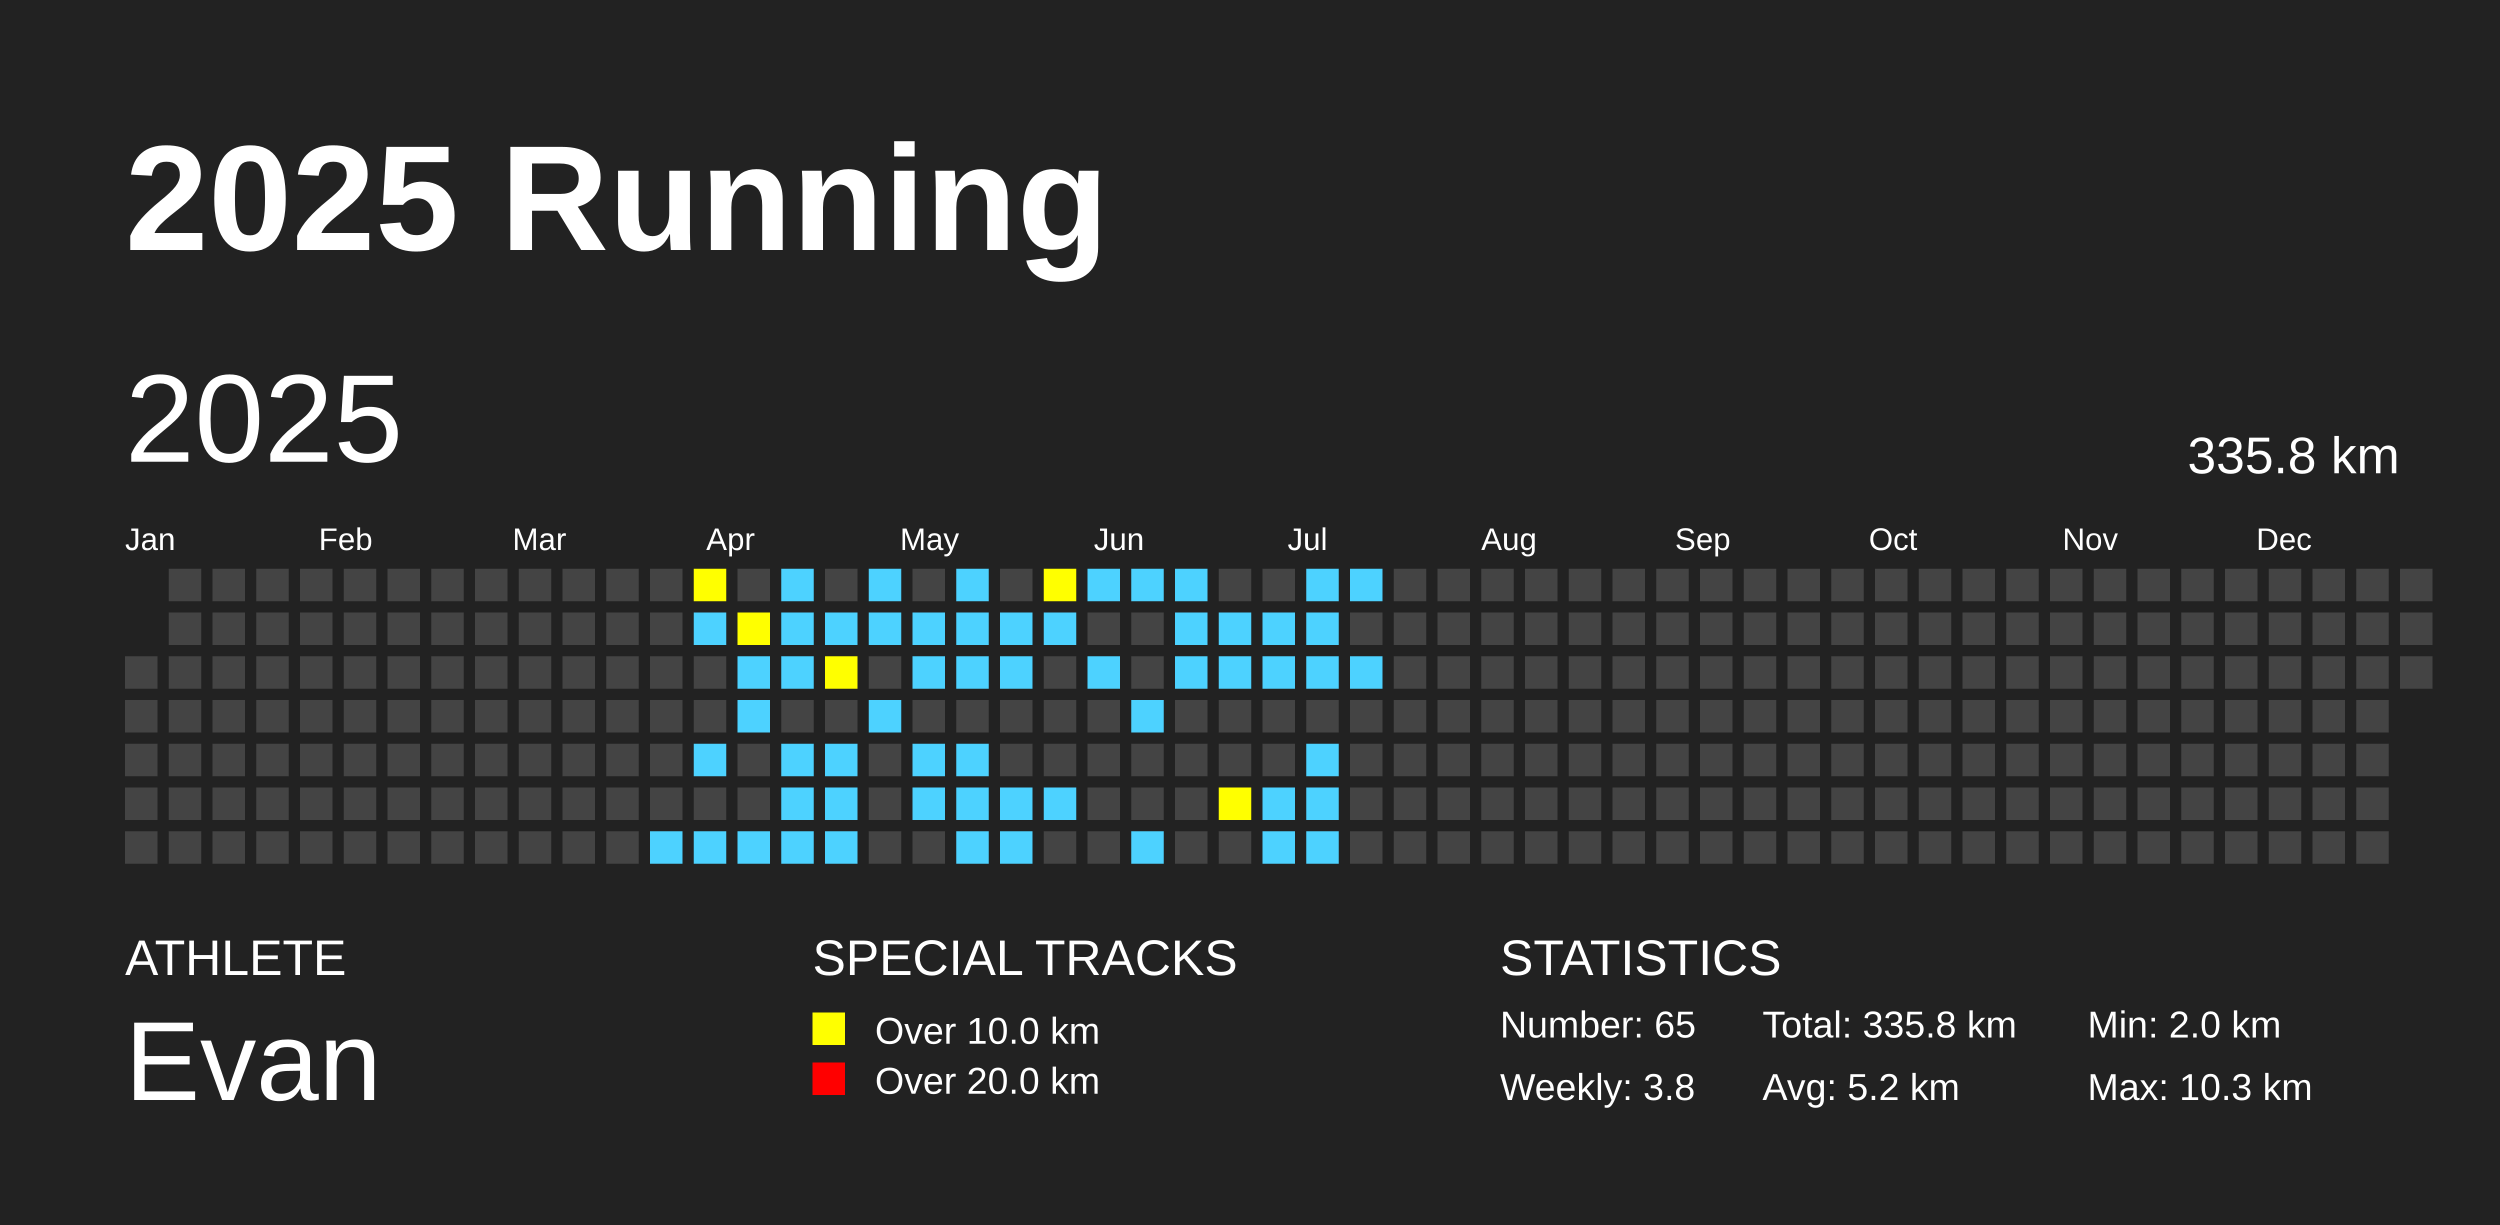
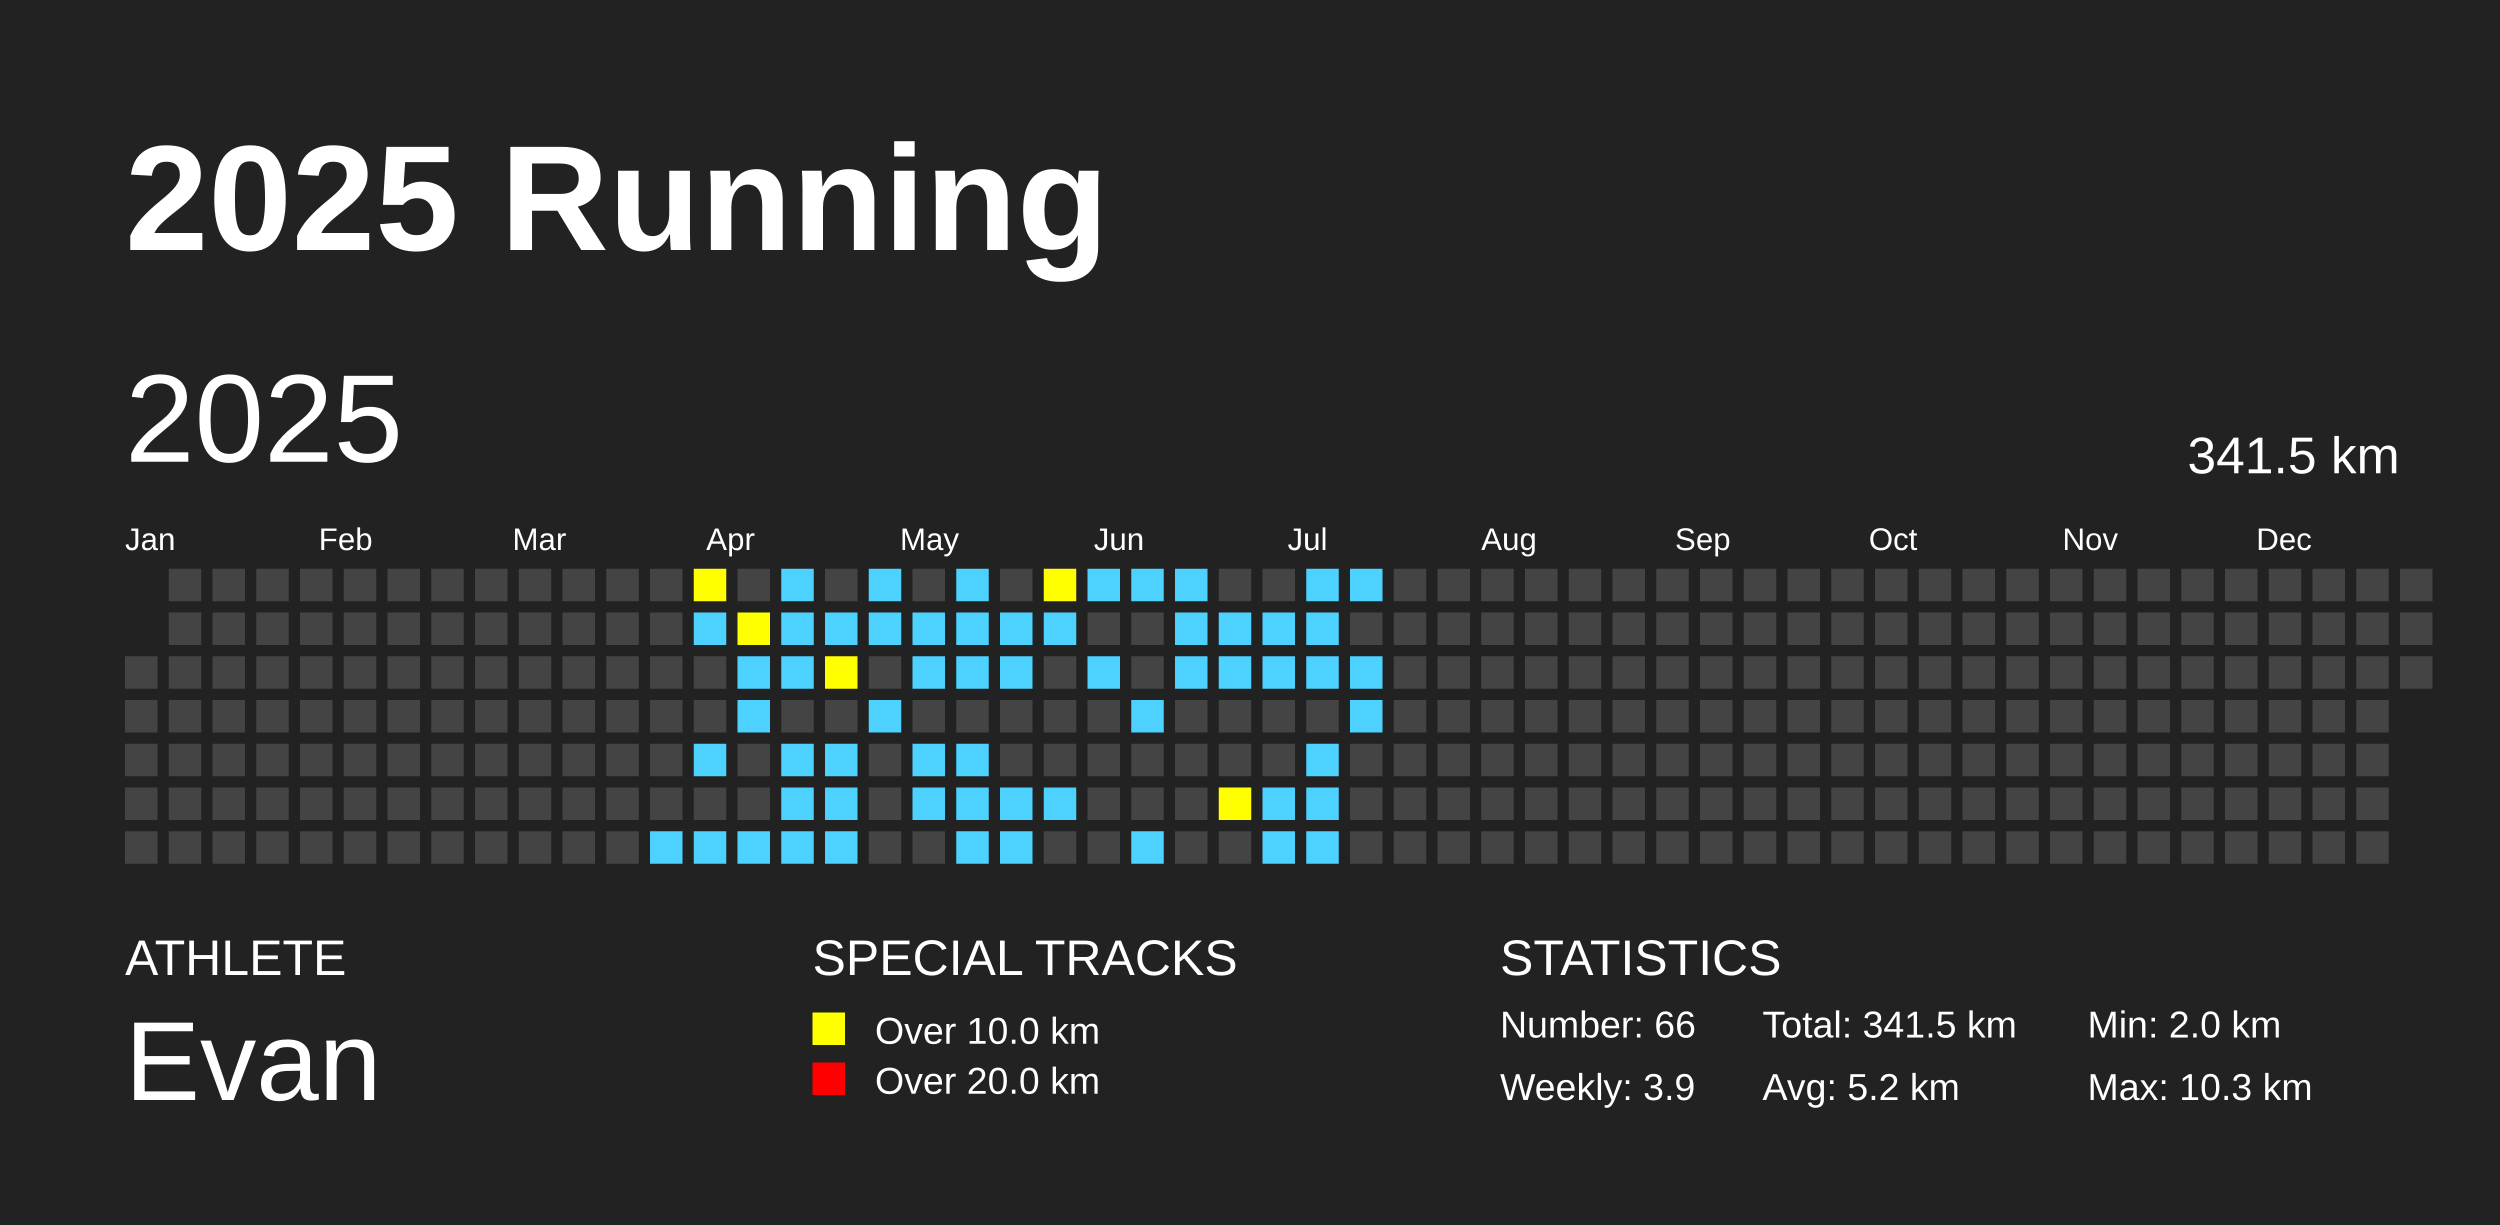
<svg xmlns="http://www.w3.org/2000/svg" baseProfile="full" height="98mm" version="1.1" viewBox="0,0,200,98" width="200mm">
  <defs />
  <rect fill="#222222" height="98" width="200" x="0" y="0" />
  <text fill="#FFFFFF" style="font-size:12px; font-family:Arial; font-weight:bold;" x="10" y="20">2025 Running</text>
  <text fill="#FFFFFF" style="font-size:4px; font-family:Arial" x="10" y="78">ATHLETE</text>
  <text fill="#FFFFFF" style="font-size:9px; font-family:Arial" x="10" y="88">Evan</text>
  <text fill="#FFFFFF" style="font-size:4px; font-family:Arial" x="65" y="78">SPECIAL TRACKS</text>
  <rect fill="yellow" height="2.6" width="2.6" x="65" y="81" />
  <text fill="#FFFFFF" style="font-size:3px; font-family:Arial" x="70" y="83.5">Over 10.0 km</text>
  <rect fill="red" height="2.6" width="2.6" x="65" y="85" />
  <text fill="#FFFFFF" style="font-size:3px; font-family:Arial" x="70" y="87.5">Over 20.0 km</text>
  <text fill="#FFFFFF" style="font-size:4px; font-family:Arial" x="120" y="78">STATISTICS</text>
-   <text fill="#FFFFFF" style="font-size:3px; font-family:Arial" x="120" y="83">Number: 65</text>
-   <text fill="#FFFFFF" style="font-size:3px; font-family:Arial" x="120" y="88">Weekly: 3.8</text>
-   <text fill="#FFFFFF" style="font-size:3px; font-family:Arial" x="141" y="83">Total: 335.8 km</text>
+   <text fill="#FFFFFF" style="font-size:3px; font-family:Arial" x="120" y="83">Number: 66</text>
+   <text fill="#FFFFFF" style="font-size:3px; font-family:Arial" x="120" y="88">Weekly: 3.9</text>
+   <text fill="#FFFFFF" style="font-size:3px; font-family:Arial" x="141" y="83">Total: 341.5 km</text>
  <text fill="#FFFFFF" style="font-size:3px; font-family:Arial" x="141" y="88">Avg: 5.2 km</text>
  <text fill="#FFFFFF" style="font-size:3px; font-family:Arial" x="167" y="83">Min: 2.0 km</text>
  <text fill="#FFFFFF" style="font-size:3px; font-family:Arial" x="167" y="88">Max: 10.3 km</text>
  <text dominant-baseline="hanging" fill="#FFFFFF" style="font-size:10.0px; font-family:Arial;" x="10" y="30">2025</text>
-   <text dominant-baseline="hanging" fill="#FFFFFF" style="font-size:4.125px; font-family:Arial;" x="175" y="35">335.8 km</text>
+   <text dominant-baseline="hanging" fill="#FFFFFF" style="font-size:4.125px; font-family:Arial;" x="175" y="35">341.5 km</text>
  <text fill="#FFFFFF" style="font-size:2.5px; font-family:Arial" x="10.0" y="44">Jan</text>
  <text fill="#FFFFFF" style="font-size:2.5px; font-family:Arial" x="25.5" y="44">Feb</text>
  <text fill="#FFFFFF" style="font-size:2.5px; font-family:Arial" x="41.0" y="44">Mar</text>
  <text fill="#FFFFFF" style="font-size:2.5px; font-family:Arial" x="56.5" y="44">Apr</text>
  <text fill="#FFFFFF" style="font-size:2.5px; font-family:Arial" x="72.0" y="44">May</text>
  <text fill="#FFFFFF" style="font-size:2.5px; font-family:Arial" x="87.5" y="44">Jun</text>
  <text fill="#FFFFFF" style="font-size:2.5px; font-family:Arial" x="103.0" y="44">Jul</text>
  <text fill="#FFFFFF" style="font-size:2.5px; font-family:Arial" x="118.5" y="44">Aug</text>
  <text fill="#FFFFFF" style="font-size:2.5px; font-family:Arial" x="134.0" y="44">Sep</text>
  <text fill="#FFFFFF" style="font-size:2.5px; font-family:Arial" x="149.5" y="44">Oct</text>
  <text fill="#FFFFFF" style="font-size:2.5px; font-family:Arial" x="165.0" y="44">Nov</text>
  <text fill="#FFFFFF" style="font-size:2.5px; font-family:Arial" x="180.5" y="44">Dec</text>
  <rect fill="#444444" height="2.6" width="2.6" x="10.0" y="52.5" />
  <rect fill="#444444" height="2.6" width="2.6" x="10.0" y="56.0" />
  <rect fill="#444444" height="2.6" width="2.6" x="10.0" y="59.5" />
  <rect fill="#444444" height="2.6" width="2.6" x="10.0" y="63.0" />
  <rect fill="#444444" height="2.6" width="2.6" x="10.0" y="66.5" />
  <rect fill="#444444" height="2.6" width="2.6" x="13.5" y="45.5" />
  <rect fill="#444444" height="2.6" width="2.6" x="13.5" y="49.0" />
  <rect fill="#444444" height="2.6" width="2.6" x="13.5" y="52.5" />
  <rect fill="#444444" height="2.6" width="2.6" x="13.5" y="56.0" />
  <rect fill="#444444" height="2.6" width="2.6" x="13.5" y="59.5" />
  <rect fill="#444444" height="2.6" width="2.6" x="13.5" y="63.0" />
  <rect fill="#444444" height="2.6" width="2.6" x="13.5" y="66.5" />
  <rect fill="#444444" height="2.6" width="2.6" x="17.0" y="45.5" />
  <rect fill="#444444" height="2.6" width="2.6" x="17.0" y="49.0" />
  <rect fill="#444444" height="2.6" width="2.6" x="17.0" y="52.5" />
  <rect fill="#444444" height="2.6" width="2.6" x="17.0" y="56.0" />
  <rect fill="#444444" height="2.6" width="2.6" x="17.0" y="59.5" />
  <rect fill="#444444" height="2.6" width="2.6" x="17.0" y="63.0" />
  <rect fill="#444444" height="2.6" width="2.6" x="17.0" y="66.5" />
  <rect fill="#444444" height="2.6" width="2.6" x="20.5" y="45.5" />
  <rect fill="#444444" height="2.6" width="2.6" x="20.5" y="49.0" />
  <rect fill="#444444" height="2.6" width="2.6" x="20.5" y="52.5" />
  <rect fill="#444444" height="2.6" width="2.6" x="20.5" y="56.0" />
  <rect fill="#444444" height="2.6" width="2.6" x="20.5" y="59.5" />
  <rect fill="#444444" height="2.6" width="2.6" x="20.5" y="63.0" />
  <rect fill="#444444" height="2.6" width="2.6" x="20.5" y="66.5" />
  <rect fill="#444444" height="2.6" width="2.6" x="24.0" y="45.5" />
  <rect fill="#444444" height="2.6" width="2.6" x="24.0" y="49.0" />
  <rect fill="#444444" height="2.6" width="2.6" x="24.0" y="52.5" />
  <rect fill="#444444" height="2.6" width="2.6" x="24.0" y="56.0" />
  <rect fill="#444444" height="2.6" width="2.6" x="24.0" y="59.5" />
  <rect fill="#444444" height="2.6" width="2.6" x="24.0" y="63.0" />
  <rect fill="#444444" height="2.6" width="2.6" x="24.0" y="66.5" />
  <rect fill="#444444" height="2.6" width="2.6" x="27.5" y="45.5" />
  <rect fill="#444444" height="2.6" width="2.6" x="27.5" y="49.0" />
  <rect fill="#444444" height="2.6" width="2.6" x="27.5" y="52.5" />
  <rect fill="#444444" height="2.6" width="2.6" x="27.5" y="56.0" />
  <rect fill="#444444" height="2.6" width="2.6" x="27.5" y="59.5" />
  <rect fill="#444444" height="2.6" width="2.6" x="27.5" y="63.0" />
  <rect fill="#444444" height="2.6" width="2.6" x="27.5" y="66.5" />
  <rect fill="#444444" height="2.6" width="2.6" x="31.0" y="45.5" />
  <rect fill="#444444" height="2.6" width="2.6" x="31.0" y="49.0" />
  <rect fill="#444444" height="2.6" width="2.6" x="31.0" y="52.5" />
  <rect fill="#444444" height="2.6" width="2.6" x="31.0" y="56.0" />
  <rect fill="#444444" height="2.6" width="2.6" x="31.0" y="59.5" />
  <rect fill="#444444" height="2.6" width="2.6" x="31.0" y="63.0" />
  <rect fill="#444444" height="2.6" width="2.6" x="31.0" y="66.5" />
  <rect fill="#444444" height="2.6" width="2.6" x="34.5" y="45.5" />
  <rect fill="#444444" height="2.6" width="2.6" x="34.5" y="49.0" />
  <rect fill="#444444" height="2.6" width="2.6" x="34.5" y="52.5" />
  <rect fill="#444444" height="2.6" width="2.6" x="34.5" y="56.0" />
  <rect fill="#444444" height="2.6" width="2.6" x="34.5" y="59.5" />
  <rect fill="#444444" height="2.6" width="2.6" x="34.5" y="63.0" />
  <rect fill="#444444" height="2.6" width="2.6" x="34.5" y="66.5" />
  <rect fill="#444444" height="2.6" width="2.6" x="38.0" y="45.5" />
  <rect fill="#444444" height="2.6" width="2.6" x="38.0" y="49.0" />
  <rect fill="#444444" height="2.6" width="2.6" x="38.0" y="52.5" />
  <rect fill="#444444" height="2.6" width="2.6" x="38.0" y="56.0" />
  <rect fill="#444444" height="2.6" width="2.6" x="38.0" y="59.5" />
  <rect fill="#444444" height="2.6" width="2.6" x="38.0" y="63.0" />
  <rect fill="#444444" height="2.6" width="2.6" x="38.0" y="66.5" />
  <rect fill="#444444" height="2.6" width="2.6" x="41.5" y="45.5" />
  <rect fill="#444444" height="2.6" width="2.6" x="41.5" y="49.0" />
  <rect fill="#444444" height="2.6" width="2.6" x="41.5" y="52.5" />
  <rect fill="#444444" height="2.6" width="2.6" x="41.5" y="56.0" />
  <rect fill="#444444" height="2.6" width="2.6" x="41.5" y="59.5" />
  <rect fill="#444444" height="2.6" width="2.6" x="41.5" y="63.0" />
  <rect fill="#444444" height="2.6" width="2.6" x="41.5" y="66.5" />
  <rect fill="#444444" height="2.6" width="2.6" x="45.0" y="45.5" />
  <rect fill="#444444" height="2.6" width="2.6" x="45.0" y="49.0" />
  <rect fill="#444444" height="2.6" width="2.6" x="45.0" y="52.5" />
  <rect fill="#444444" height="2.6" width="2.6" x="45.0" y="56.0" />
  <rect fill="#444444" height="2.6" width="2.6" x="45.0" y="59.5" />
  <rect fill="#444444" height="2.6" width="2.6" x="45.0" y="63.0" />
  <rect fill="#444444" height="2.6" width="2.6" x="45.0" y="66.5" />
  <rect fill="#444444" height="2.6" width="2.6" x="48.5" y="45.5" />
  <rect fill="#444444" height="2.6" width="2.6" x="48.5" y="49.0" />
  <rect fill="#444444" height="2.6" width="2.6" x="48.5" y="52.5" />
  <rect fill="#444444" height="2.6" width="2.6" x="48.5" y="56.0" />
  <rect fill="#444444" height="2.6" width="2.6" x="48.5" y="59.5" />
  <rect fill="#444444" height="2.6" width="2.6" x="48.5" y="63.0" />
  <rect fill="#444444" height="2.6" width="2.6" x="48.5" y="66.5" />
  <rect fill="#444444" height="2.6" width="2.6" x="52.0" y="45.5" />
  <rect fill="#444444" height="2.6" width="2.6" x="52.0" y="49.0" />
  <rect fill="#444444" height="2.6" width="2.6" x="52.0" y="52.5" />
  <rect fill="#444444" height="2.6" width="2.6" x="52.0" y="56.0" />
  <rect fill="#444444" height="2.6" width="2.6" x="52.0" y="59.5" />
  <rect fill="#444444" height="2.6" width="2.6" x="52.0" y="63.0" />
  <rect fill="#4DD2FF" height="2.6" width="2.6" x="52.0" y="66.5" />
  <rect fill="yellow" height="2.6" width="2.6" x="55.5" y="45.5" />
  <rect fill="#4DD2FF" height="2.6" width="2.6" x="55.5" y="49.0" />
  <rect fill="#444444" height="2.6" width="2.6" x="55.5" y="52.5" />
  <rect fill="#444444" height="2.6" width="2.6" x="55.5" y="56.0" />
  <rect fill="#4DD2FF" height="2.6" width="2.6" x="55.5" y="59.5" />
  <rect fill="#444444" height="2.6" width="2.6" x="55.5" y="63.0" />
  <rect fill="#4DD2FF" height="2.6" width="2.6" x="55.5" y="66.5" />
  <rect fill="#444444" height="2.6" width="2.6" x="59.0" y="45.5" />
  <rect fill="yellow" height="2.6" width="2.6" x="59.0" y="49.0" />
  <rect fill="#4DD2FF" height="2.6" width="2.6" x="59.0" y="52.5" />
  <rect fill="#4DD2FF" height="2.6" width="2.6" x="59.0" y="56.0" />
  <rect fill="#444444" height="2.6" width="2.6" x="59.0" y="59.5" />
  <rect fill="#444444" height="2.6" width="2.6" x="59.0" y="63.0" />
  <rect fill="#4DD2FF" height="2.6" width="2.6" x="59.0" y="66.5" />
  <rect fill="#4DD2FF" height="2.6" width="2.6" x="62.5" y="45.5" />
  <rect fill="#4DD2FF" height="2.6" width="2.6" x="62.5" y="49.0" />
  <rect fill="#4DD2FF" height="2.6" width="2.6" x="62.5" y="52.5" />
  <rect fill="#444444" height="2.6" width="2.6" x="62.5" y="56.0" />
  <rect fill="#4DD2FF" height="2.6" width="2.6" x="62.5" y="59.5" />
  <rect fill="#4DD2FF" height="2.6" width="2.6" x="62.5" y="63.0" />
  <rect fill="#4DD2FF" height="2.6" width="2.6" x="62.5" y="66.5" />
  <rect fill="#444444" height="2.6" width="2.6" x="66.0" y="45.5" />
  <rect fill="#4DD2FF" height="2.6" width="2.6" x="66.0" y="49.0" />
  <rect fill="yellow" height="2.6" width="2.6" x="66.0" y="52.5" />
  <rect fill="#444444" height="2.6" width="2.6" x="66.0" y="56.0" />
  <rect fill="#4DD2FF" height="2.6" width="2.6" x="66.0" y="59.5" />
  <rect fill="#4DD2FF" height="2.6" width="2.6" x="66.0" y="63.0" />
  <rect fill="#4DD2FF" height="2.6" width="2.6" x="66.0" y="66.5" />
  <rect fill="#4DD2FF" height="2.6" width="2.6" x="69.5" y="45.5" />
  <rect fill="#4DD2FF" height="2.6" width="2.6" x="69.5" y="49.0" />
  <rect fill="#444444" height="2.6" width="2.6" x="69.5" y="52.5" />
  <rect fill="#4DD2FF" height="2.6" width="2.6" x="69.5" y="56.0" />
  <rect fill="#444444" height="2.6" width="2.6" x="69.5" y="59.5" />
  <rect fill="#444444" height="2.6" width="2.6" x="69.5" y="63.0" />
  <rect fill="#444444" height="2.6" width="2.6" x="69.5" y="66.5" />
  <rect fill="#444444" height="2.6" width="2.6" x="73.0" y="45.5" />
  <rect fill="#4DD2FF" height="2.6" width="2.6" x="73.0" y="49.0" />
  <rect fill="#4DD2FF" height="2.6" width="2.6" x="73.0" y="52.5" />
  <rect fill="#444444" height="2.6" width="2.6" x="73.0" y="56.0" />
  <rect fill="#4DD2FF" height="2.6" width="2.6" x="73.0" y="59.5" />
  <rect fill="#4DD2FF" height="2.6" width="2.6" x="73.0" y="63.0" />
  <rect fill="#444444" height="2.6" width="2.6" x="73.0" y="66.5" />
  <rect fill="#4DD2FF" height="2.6" width="2.6" x="76.5" y="45.5" />
  <rect fill="#4DD2FF" height="2.6" width="2.6" x="76.5" y="49.0" />
  <rect fill="#4DD2FF" height="2.6" width="2.6" x="76.5" y="52.5" />
  <rect fill="#444444" height="2.6" width="2.6" x="76.5" y="56.0" />
  <rect fill="#4DD2FF" height="2.6" width="2.6" x="76.5" y="59.5" />
  <rect fill="#4DD2FF" height="2.6" width="2.6" x="76.5" y="63.0" />
  <rect fill="#4DD2FF" height="2.6" width="2.6" x="76.5" y="66.5" />
  <rect fill="#444444" height="2.6" width="2.6" x="80.0" y="45.5" />
  <rect fill="#4DD2FF" height="2.6" width="2.6" x="80.0" y="49.0" />
  <rect fill="#4DD2FF" height="2.6" width="2.6" x="80.0" y="52.5" />
  <rect fill="#444444" height="2.6" width="2.6" x="80.0" y="56.0" />
  <rect fill="#444444" height="2.6" width="2.6" x="80.0" y="59.5" />
  <rect fill="#4DD2FF" height="2.6" width="2.6" x="80.0" y="63.0" />
  <rect fill="#4DD2FF" height="2.6" width="2.6" x="80.0" y="66.5" />
  <rect fill="yellow" height="2.6" width="2.6" x="83.5" y="45.5" />
  <rect fill="#4DD2FF" height="2.6" width="2.6" x="83.5" y="49.0" />
  <rect fill="#444444" height="2.6" width="2.6" x="83.5" y="52.5" />
  <rect fill="#444444" height="2.6" width="2.6" x="83.5" y="56.0" />
  <rect fill="#444444" height="2.6" width="2.6" x="83.5" y="59.5" />
  <rect fill="#4DD2FF" height="2.6" width="2.6" x="83.5" y="63.0" />
  <rect fill="#444444" height="2.6" width="2.6" x="83.5" y="66.5" />
  <rect fill="#4DD2FF" height="2.6" width="2.6" x="87.0" y="45.5" />
  <rect fill="#444444" height="2.6" width="2.6" x="87.0" y="49.0" />
  <rect fill="#4DD2FF" height="2.6" width="2.6" x="87.0" y="52.5" />
  <rect fill="#444444" height="2.6" width="2.6" x="87.0" y="56.0" />
  <rect fill="#444444" height="2.6" width="2.6" x="87.0" y="59.5" />
  <rect fill="#444444" height="2.6" width="2.6" x="87.0" y="63.0" />
  <rect fill="#444444" height="2.6" width="2.6" x="87.0" y="66.5" />
  <rect fill="#4DD2FF" height="2.6" width="2.6" x="90.5" y="45.5" />
  <rect fill="#444444" height="2.6" width="2.6" x="90.5" y="49.0" />
  <rect fill="#444444" height="2.6" width="2.6" x="90.5" y="52.5" />
  <rect fill="#4DD2FF" height="2.6" width="2.6" x="90.5" y="56.0" />
  <rect fill="#444444" height="2.6" width="2.6" x="90.5" y="59.5" />
  <rect fill="#444444" height="2.6" width="2.6" x="90.5" y="63.0" />
  <rect fill="#4DD2FF" height="2.6" width="2.6" x="90.5" y="66.5" />
  <rect fill="#4DD2FF" height="2.6" width="2.6" x="94.0" y="45.5" />
  <rect fill="#4DD2FF" height="2.6" width="2.6" x="94.0" y="49.0" />
  <rect fill="#4DD2FF" height="2.6" width="2.6" x="94.0" y="52.5" />
  <rect fill="#444444" height="2.6" width="2.6" x="94.0" y="56.0" />
  <rect fill="#444444" height="2.6" width="2.6" x="94.0" y="59.5" />
  <rect fill="#444444" height="2.6" width="2.6" x="94.0" y="63.0" />
  <rect fill="#444444" height="2.6" width="2.6" x="94.0" y="66.5" />
  <rect fill="#444444" height="2.6" width="2.6" x="97.5" y="45.5" />
  <rect fill="#4DD2FF" height="2.6" width="2.6" x="97.5" y="49.0" />
  <rect fill="#4DD2FF" height="2.6" width="2.6" x="97.5" y="52.5" />
  <rect fill="#444444" height="2.6" width="2.6" x="97.5" y="56.0" />
  <rect fill="#444444" height="2.6" width="2.6" x="97.5" y="59.5" />
  <rect fill="yellow" height="2.6" width="2.6" x="97.5" y="63.0" />
  <rect fill="#444444" height="2.6" width="2.6" x="97.5" y="66.5" />
  <rect fill="#444444" height="2.6" width="2.6" x="101.0" y="45.5" />
  <rect fill="#4DD2FF" height="2.6" width="2.6" x="101.0" y="49.0" />
  <rect fill="#4DD2FF" height="2.6" width="2.6" x="101.0" y="52.5" />
  <rect fill="#444444" height="2.6" width="2.6" x="101.0" y="56.0" />
  <rect fill="#444444" height="2.6" width="2.6" x="101.0" y="59.5" />
  <rect fill="#4DD2FF" height="2.6" width="2.6" x="101.0" y="63.0" />
  <rect fill="#4DD2FF" height="2.6" width="2.6" x="101.0" y="66.5" />
  <rect fill="#4DD2FF" height="2.6" width="2.6" x="104.5" y="45.5" />
  <rect fill="#4DD2FF" height="2.6" width="2.6" x="104.5" y="49.0" />
  <rect fill="#4DD2FF" height="2.6" width="2.6" x="104.5" y="52.5" />
  <rect fill="#444444" height="2.6" width="2.6" x="104.5" y="56.0" />
  <rect fill="#4DD2FF" height="2.6" width="2.6" x="104.5" y="59.5" />
  <rect fill="#4DD2FF" height="2.6" width="2.6" x="104.5" y="63.0" />
  <rect fill="#4DD2FF" height="2.6" width="2.6" x="104.5" y="66.5" />
  <rect fill="#4DD2FF" height="2.6" width="2.6" x="108.0" y="45.5" />
  <rect fill="#444444" height="2.6" width="2.6" x="108.0" y="49.0" />
  <rect fill="#4DD2FF" height="2.6" width="2.6" x="108.0" y="52.5" />
-   <rect fill="#444444" height="2.6" width="2.6" x="108.0" y="56.0" />
+   <rect fill="#4DD2FF" height="2.6" width="2.6" x="108.0" y="56.0" />
  <rect fill="#444444" height="2.6" width="2.6" x="108.0" y="59.5" />
  <rect fill="#444444" height="2.6" width="2.6" x="108.0" y="63.0" />
  <rect fill="#444444" height="2.6" width="2.6" x="108.0" y="66.5" />
  <rect fill="#444444" height="2.6" width="2.6" x="111.5" y="45.5" />
  <rect fill="#444444" height="2.6" width="2.6" x="111.5" y="49.0" />
  <rect fill="#444444" height="2.6" width="2.6" x="111.5" y="52.5" />
  <rect fill="#444444" height="2.6" width="2.6" x="111.5" y="56.0" />
  <rect fill="#444444" height="2.6" width="2.6" x="111.5" y="59.5" />
  <rect fill="#444444" height="2.6" width="2.6" x="111.5" y="63.0" />
  <rect fill="#444444" height="2.6" width="2.6" x="111.5" y="66.5" />
  <rect fill="#444444" height="2.6" width="2.6" x="115.0" y="45.5" />
  <rect fill="#444444" height="2.6" width="2.6" x="115.0" y="49.0" />
  <rect fill="#444444" height="2.6" width="2.6" x="115.0" y="52.5" />
  <rect fill="#444444" height="2.6" width="2.6" x="115.0" y="56.0" />
  <rect fill="#444444" height="2.6" width="2.6" x="115.0" y="59.5" />
  <rect fill="#444444" height="2.6" width="2.6" x="115.0" y="63.0" />
  <rect fill="#444444" height="2.6" width="2.6" x="115.0" y="66.5" />
  <rect fill="#444444" height="2.6" width="2.6" x="118.5" y="45.5" />
  <rect fill="#444444" height="2.6" width="2.6" x="118.5" y="49.0" />
  <rect fill="#444444" height="2.6" width="2.6" x="118.5" y="52.5" />
  <rect fill="#444444" height="2.6" width="2.6" x="118.5" y="56.0" />
  <rect fill="#444444" height="2.6" width="2.6" x="118.5" y="59.5" />
  <rect fill="#444444" height="2.6" width="2.6" x="118.5" y="63.0" />
  <rect fill="#444444" height="2.6" width="2.6" x="118.5" y="66.5" />
  <rect fill="#444444" height="2.6" width="2.6" x="122.0" y="45.5" />
  <rect fill="#444444" height="2.6" width="2.6" x="122.0" y="49.0" />
  <rect fill="#444444" height="2.6" width="2.6" x="122.0" y="52.5" />
  <rect fill="#444444" height="2.6" width="2.6" x="122.0" y="56.0" />
  <rect fill="#444444" height="2.6" width="2.6" x="122.0" y="59.5" />
  <rect fill="#444444" height="2.6" width="2.6" x="122.0" y="63.0" />
  <rect fill="#444444" height="2.6" width="2.6" x="122.0" y="66.5" />
  <rect fill="#444444" height="2.6" width="2.6" x="125.5" y="45.5" />
  <rect fill="#444444" height="2.6" width="2.6" x="125.5" y="49.0" />
  <rect fill="#444444" height="2.6" width="2.6" x="125.5" y="52.5" />
  <rect fill="#444444" height="2.6" width="2.6" x="125.5" y="56.0" />
  <rect fill="#444444" height="2.6" width="2.6" x="125.5" y="59.5" />
  <rect fill="#444444" height="2.6" width="2.6" x="125.5" y="63.0" />
  <rect fill="#444444" height="2.6" width="2.6" x="125.5" y="66.5" />
  <rect fill="#444444" height="2.6" width="2.6" x="129.0" y="45.5" />
  <rect fill="#444444" height="2.6" width="2.6" x="129.0" y="49.0" />
  <rect fill="#444444" height="2.6" width="2.6" x="129.0" y="52.5" />
  <rect fill="#444444" height="2.6" width="2.6" x="129.0" y="56.0" />
  <rect fill="#444444" height="2.6" width="2.6" x="129.0" y="59.5" />
  <rect fill="#444444" height="2.6" width="2.6" x="129.0" y="63.0" />
  <rect fill="#444444" height="2.6" width="2.6" x="129.0" y="66.5" />
  <rect fill="#444444" height="2.6" width="2.6" x="132.5" y="45.5" />
  <rect fill="#444444" height="2.6" width="2.6" x="132.5" y="49.0" />
  <rect fill="#444444" height="2.6" width="2.6" x="132.5" y="52.5" />
  <rect fill="#444444" height="2.6" width="2.6" x="132.5" y="56.0" />
  <rect fill="#444444" height="2.6" width="2.6" x="132.5" y="59.5" />
  <rect fill="#444444" height="2.6" width="2.6" x="132.5" y="63.0" />
  <rect fill="#444444" height="2.6" width="2.6" x="132.5" y="66.5" />
  <rect fill="#444444" height="2.6" width="2.6" x="136.0" y="45.5" />
  <rect fill="#444444" height="2.6" width="2.6" x="136.0" y="49.0" />
  <rect fill="#444444" height="2.6" width="2.6" x="136.0" y="52.5" />
  <rect fill="#444444" height="2.6" width="2.6" x="136.0" y="56.0" />
  <rect fill="#444444" height="2.6" width="2.6" x="136.0" y="59.5" />
  <rect fill="#444444" height="2.6" width="2.6" x="136.0" y="63.0" />
  <rect fill="#444444" height="2.6" width="2.6" x="136.0" y="66.5" />
  <rect fill="#444444" height="2.6" width="2.6" x="139.5" y="45.5" />
  <rect fill="#444444" height="2.6" width="2.6" x="139.5" y="49.0" />
  <rect fill="#444444" height="2.6" width="2.6" x="139.5" y="52.5" />
  <rect fill="#444444" height="2.6" width="2.6" x="139.5" y="56.0" />
  <rect fill="#444444" height="2.6" width="2.6" x="139.5" y="59.5" />
  <rect fill="#444444" height="2.6" width="2.6" x="139.5" y="63.0" />
  <rect fill="#444444" height="2.6" width="2.6" x="139.5" y="66.5" />
  <rect fill="#444444" height="2.6" width="2.6" x="143.0" y="45.5" />
  <rect fill="#444444" height="2.6" width="2.6" x="143.0" y="49.0" />
  <rect fill="#444444" height="2.6" width="2.6" x="143.0" y="52.5" />
  <rect fill="#444444" height="2.6" width="2.6" x="143.0" y="56.0" />
  <rect fill="#444444" height="2.6" width="2.6" x="143.0" y="59.5" />
  <rect fill="#444444" height="2.6" width="2.6" x="143.0" y="63.0" />
  <rect fill="#444444" height="2.6" width="2.6" x="143.0" y="66.5" />
  <rect fill="#444444" height="2.6" width="2.6" x="146.5" y="45.5" />
  <rect fill="#444444" height="2.6" width="2.6" x="146.5" y="49.0" />
  <rect fill="#444444" height="2.6" width="2.6" x="146.5" y="52.5" />
  <rect fill="#444444" height="2.6" width="2.6" x="146.5" y="56.0" />
  <rect fill="#444444" height="2.6" width="2.6" x="146.5" y="59.5" />
  <rect fill="#444444" height="2.6" width="2.6" x="146.5" y="63.0" />
  <rect fill="#444444" height="2.6" width="2.6" x="146.5" y="66.5" />
  <rect fill="#444444" height="2.6" width="2.6" x="150.0" y="45.5" />
  <rect fill="#444444" height="2.6" width="2.6" x="150.0" y="49.0" />
  <rect fill="#444444" height="2.6" width="2.6" x="150.0" y="52.5" />
  <rect fill="#444444" height="2.6" width="2.6" x="150.0" y="56.0" />
  <rect fill="#444444" height="2.6" width="2.6" x="150.0" y="59.5" />
  <rect fill="#444444" height="2.6" width="2.6" x="150.0" y="63.0" />
  <rect fill="#444444" height="2.6" width="2.6" x="150.0" y="66.5" />
  <rect fill="#444444" height="2.6" width="2.6" x="153.5" y="45.5" />
  <rect fill="#444444" height="2.6" width="2.6" x="153.5" y="49.0" />
  <rect fill="#444444" height="2.6" width="2.6" x="153.5" y="52.5" />
  <rect fill="#444444" height="2.6" width="2.6" x="153.5" y="56.0" />
  <rect fill="#444444" height="2.6" width="2.6" x="153.5" y="59.5" />
  <rect fill="#444444" height="2.6" width="2.6" x="153.5" y="63.0" />
  <rect fill="#444444" height="2.6" width="2.6" x="153.5" y="66.5" />
  <rect fill="#444444" height="2.6" width="2.6" x="157.0" y="45.5" />
  <rect fill="#444444" height="2.6" width="2.6" x="157.0" y="49.0" />
  <rect fill="#444444" height="2.6" width="2.6" x="157.0" y="52.5" />
  <rect fill="#444444" height="2.6" width="2.6" x="157.0" y="56.0" />
  <rect fill="#444444" height="2.6" width="2.6" x="157.0" y="59.5" />
  <rect fill="#444444" height="2.6" width="2.6" x="157.0" y="63.0" />
  <rect fill="#444444" height="2.6" width="2.6" x="157.0" y="66.5" />
  <rect fill="#444444" height="2.6" width="2.6" x="160.5" y="45.5" />
  <rect fill="#444444" height="2.6" width="2.6" x="160.5" y="49.0" />
  <rect fill="#444444" height="2.6" width="2.6" x="160.5" y="52.5" />
  <rect fill="#444444" height="2.6" width="2.6" x="160.5" y="56.0" />
  <rect fill="#444444" height="2.6" width="2.6" x="160.5" y="59.5" />
  <rect fill="#444444" height="2.6" width="2.6" x="160.5" y="63.0" />
  <rect fill="#444444" height="2.6" width="2.6" x="160.5" y="66.5" />
  <rect fill="#444444" height="2.6" width="2.6" x="164.0" y="45.5" />
  <rect fill="#444444" height="2.6" width="2.6" x="164.0" y="49.0" />
  <rect fill="#444444" height="2.6" width="2.6" x="164.0" y="52.5" />
  <rect fill="#444444" height="2.6" width="2.6" x="164.0" y="56.0" />
  <rect fill="#444444" height="2.6" width="2.6" x="164.0" y="59.5" />
  <rect fill="#444444" height="2.6" width="2.6" x="164.0" y="63.0" />
  <rect fill="#444444" height="2.6" width="2.6" x="164.0" y="66.5" />
  <rect fill="#444444" height="2.6" width="2.6" x="167.5" y="45.5" />
  <rect fill="#444444" height="2.6" width="2.6" x="167.5" y="49.0" />
  <rect fill="#444444" height="2.6" width="2.6" x="167.5" y="52.5" />
  <rect fill="#444444" height="2.6" width="2.6" x="167.5" y="56.0" />
  <rect fill="#444444" height="2.6" width="2.6" x="167.5" y="59.5" />
  <rect fill="#444444" height="2.6" width="2.6" x="167.5" y="63.0" />
  <rect fill="#444444" height="2.6" width="2.6" x="167.5" y="66.5" />
  <rect fill="#444444" height="2.6" width="2.6" x="171.0" y="45.5" />
  <rect fill="#444444" height="2.6" width="2.6" x="171.0" y="49.0" />
  <rect fill="#444444" height="2.6" width="2.6" x="171.0" y="52.5" />
  <rect fill="#444444" height="2.6" width="2.6" x="171.0" y="56.0" />
  <rect fill="#444444" height="2.6" width="2.6" x="171.0" y="59.5" />
  <rect fill="#444444" height="2.6" width="2.6" x="171.0" y="63.0" />
  <rect fill="#444444" height="2.6" width="2.6" x="171.0" y="66.5" />
  <rect fill="#444444" height="2.6" width="2.6" x="174.5" y="45.5" />
  <rect fill="#444444" height="2.6" width="2.6" x="174.5" y="49.0" />
  <rect fill="#444444" height="2.6" width="2.6" x="174.5" y="52.5" />
  <rect fill="#444444" height="2.6" width="2.6" x="174.5" y="56.0" />
  <rect fill="#444444" height="2.6" width="2.6" x="174.5" y="59.5" />
  <rect fill="#444444" height="2.6" width="2.6" x="174.5" y="63.0" />
  <rect fill="#444444" height="2.6" width="2.6" x="174.5" y="66.5" />
  <rect fill="#444444" height="2.6" width="2.6" x="178.0" y="45.5" />
  <rect fill="#444444" height="2.6" width="2.6" x="178.0" y="49.0" />
  <rect fill="#444444" height="2.6" width="2.6" x="178.0" y="52.5" />
  <rect fill="#444444" height="2.6" width="2.6" x="178.0" y="56.0" />
  <rect fill="#444444" height="2.6" width="2.6" x="178.0" y="59.5" />
  <rect fill="#444444" height="2.6" width="2.6" x="178.0" y="63.0" />
  <rect fill="#444444" height="2.6" width="2.6" x="178.0" y="66.5" />
  <rect fill="#444444" height="2.6" width="2.6" x="181.5" y="45.5" />
  <rect fill="#444444" height="2.6" width="2.6" x="181.5" y="49.0" />
  <rect fill="#444444" height="2.6" width="2.6" x="181.5" y="52.5" />
  <rect fill="#444444" height="2.6" width="2.6" x="181.5" y="56.0" />
  <rect fill="#444444" height="2.6" width="2.6" x="181.5" y="59.5" />
  <rect fill="#444444" height="2.6" width="2.6" x="181.5" y="63.0" />
  <rect fill="#444444" height="2.6" width="2.6" x="181.5" y="66.5" />
  <rect fill="#444444" height="2.6" width="2.6" x="185.0" y="45.5" />
  <rect fill="#444444" height="2.6" width="2.6" x="185.0" y="49.0" />
  <rect fill="#444444" height="2.6" width="2.6" x="185.0" y="52.5" />
  <rect fill="#444444" height="2.6" width="2.6" x="185.0" y="56.0" />
  <rect fill="#444444" height="2.6" width="2.6" x="185.0" y="59.5" />
  <rect fill="#444444" height="2.6" width="2.6" x="185.0" y="63.0" />
  <rect fill="#444444" height="2.6" width="2.6" x="185.0" y="66.5" />
  <rect fill="#444444" height="2.6" width="2.6" x="188.5" y="45.5" />
  <rect fill="#444444" height="2.6" width="2.6" x="188.5" y="49.0" />
  <rect fill="#444444" height="2.6" width="2.6" x="188.5" y="52.5" />
  <rect fill="#444444" height="2.6" width="2.6" x="188.5" y="56.0" />
  <rect fill="#444444" height="2.6" width="2.6" x="188.5" y="59.5" />
  <rect fill="#444444" height="2.6" width="2.6" x="188.5" y="63.0" />
  <rect fill="#444444" height="2.6" width="2.6" x="188.5" y="66.5" />
  <rect fill="#444444" height="2.6" width="2.6" x="192.0" y="45.5" />
  <rect fill="#444444" height="2.6" width="2.6" x="192.0" y="49.0" />
  <rect fill="#444444" height="2.6" width="2.6" x="192.0" y="52.5" />
</svg>
